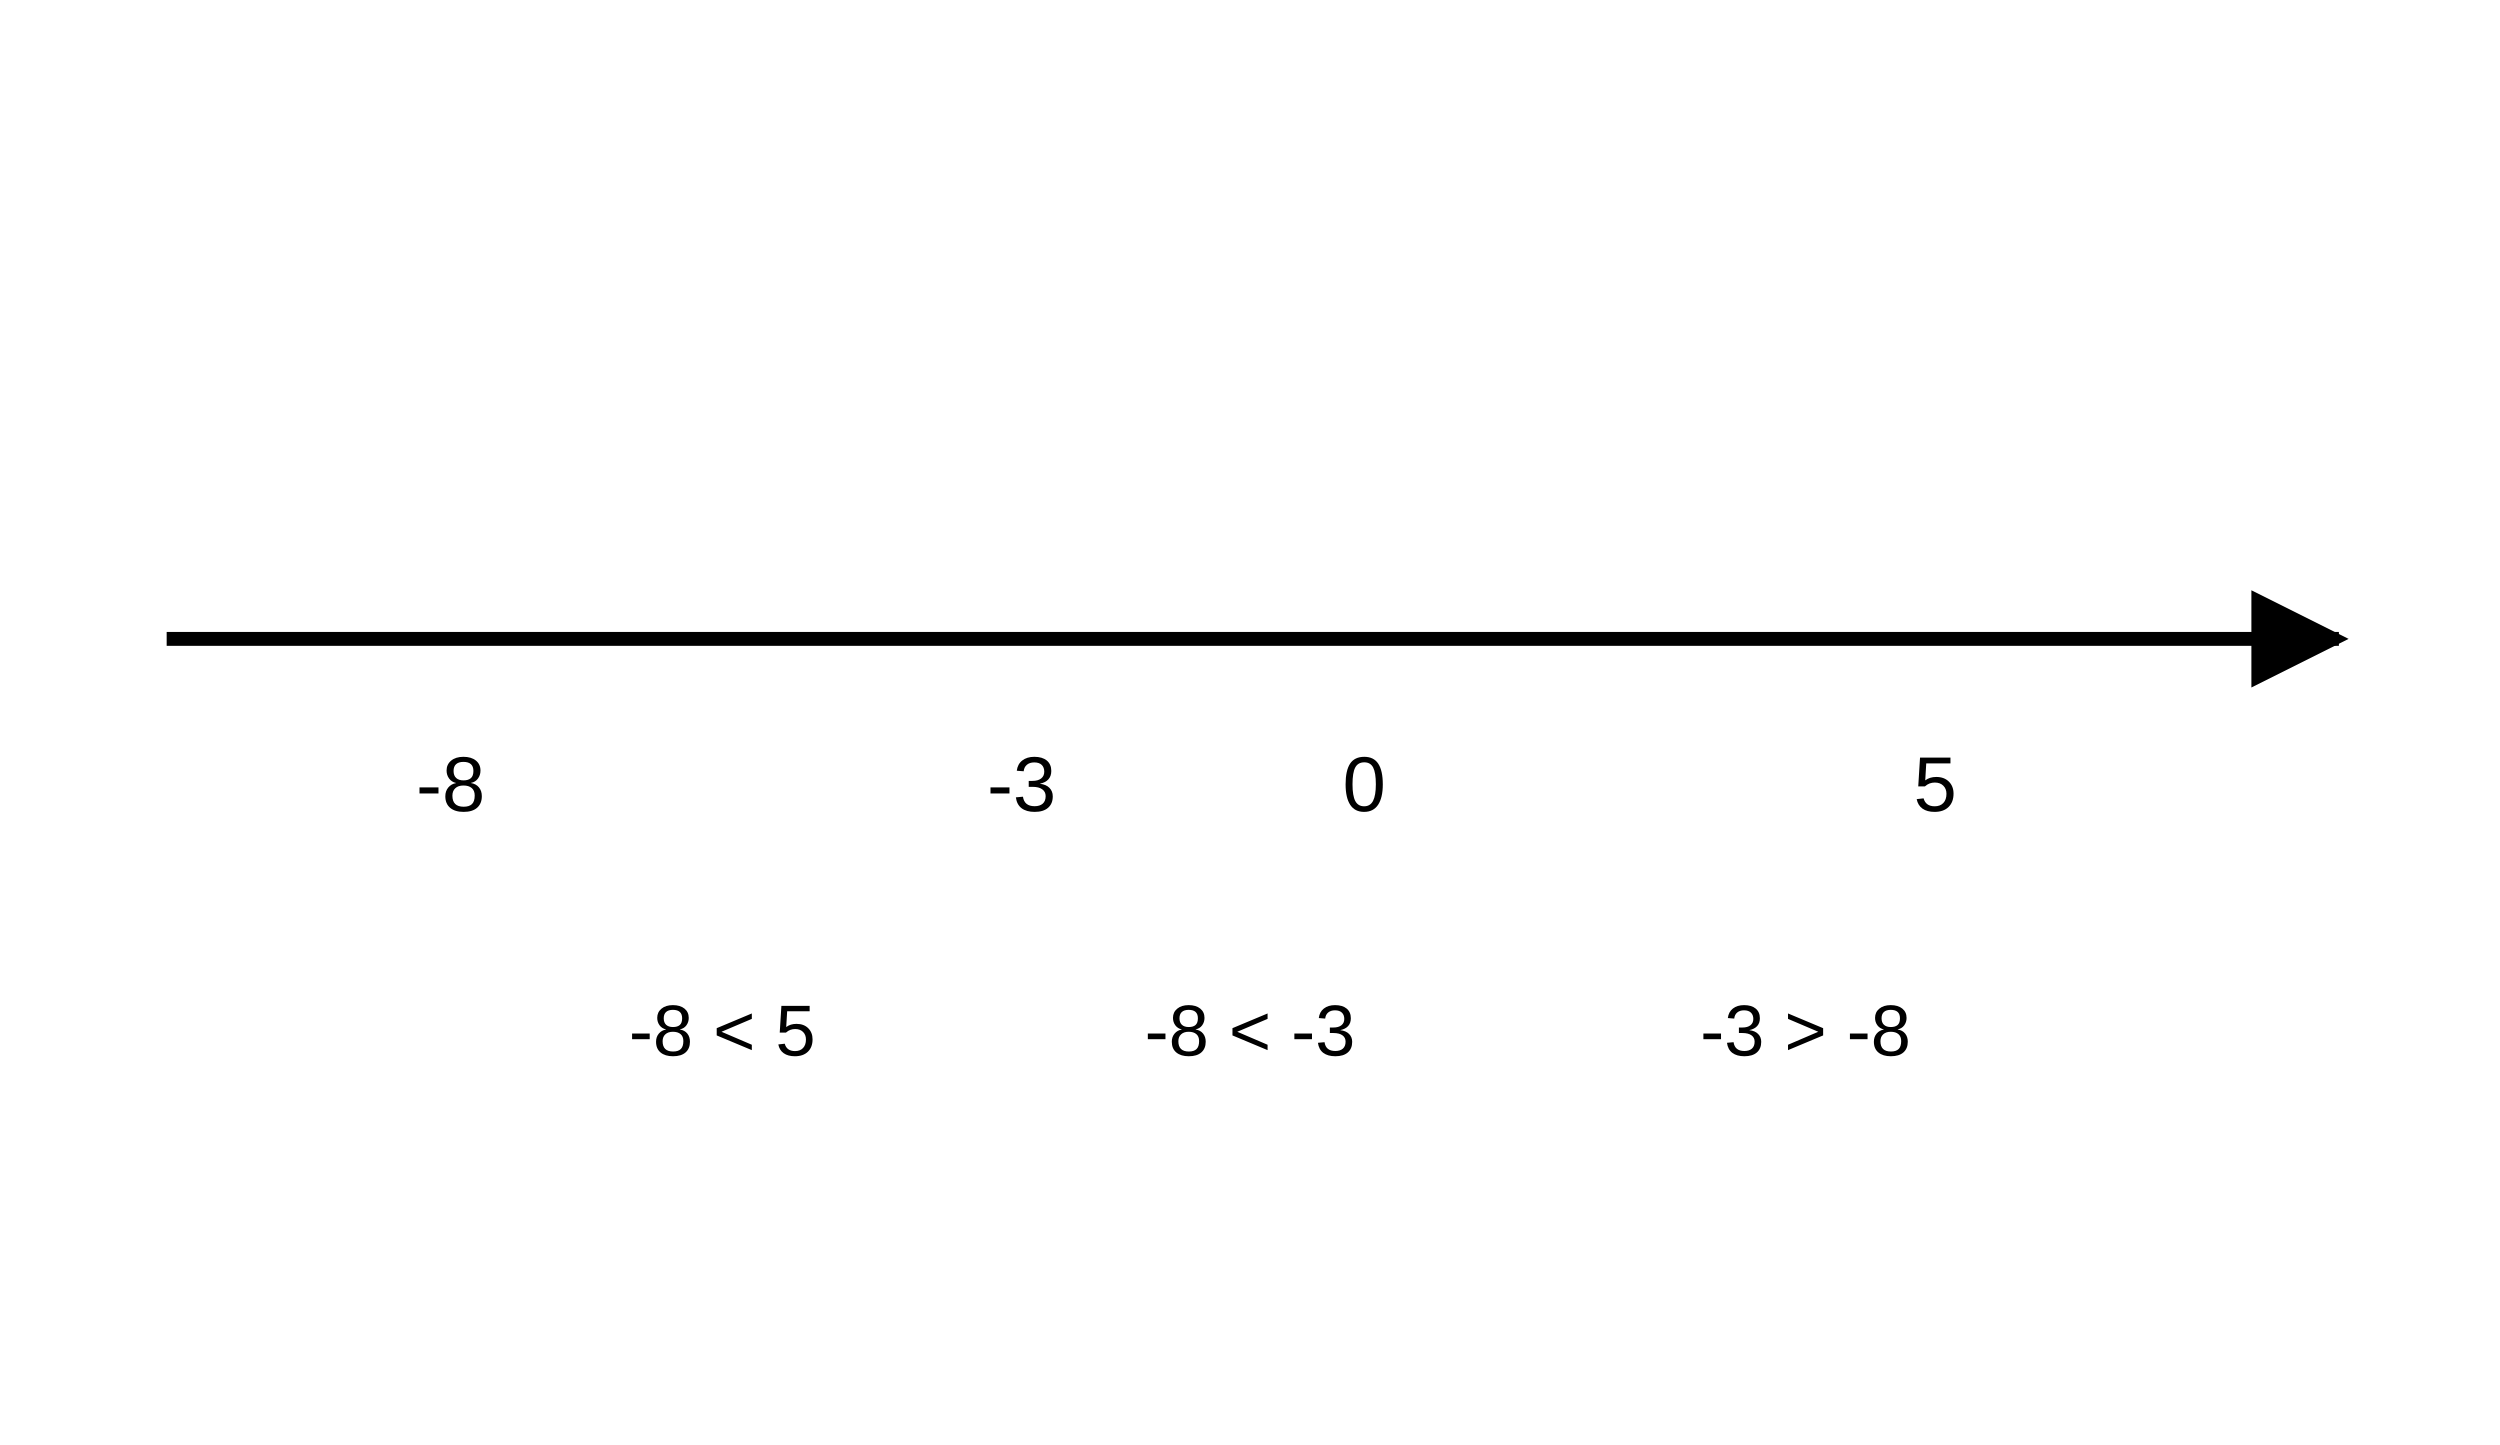
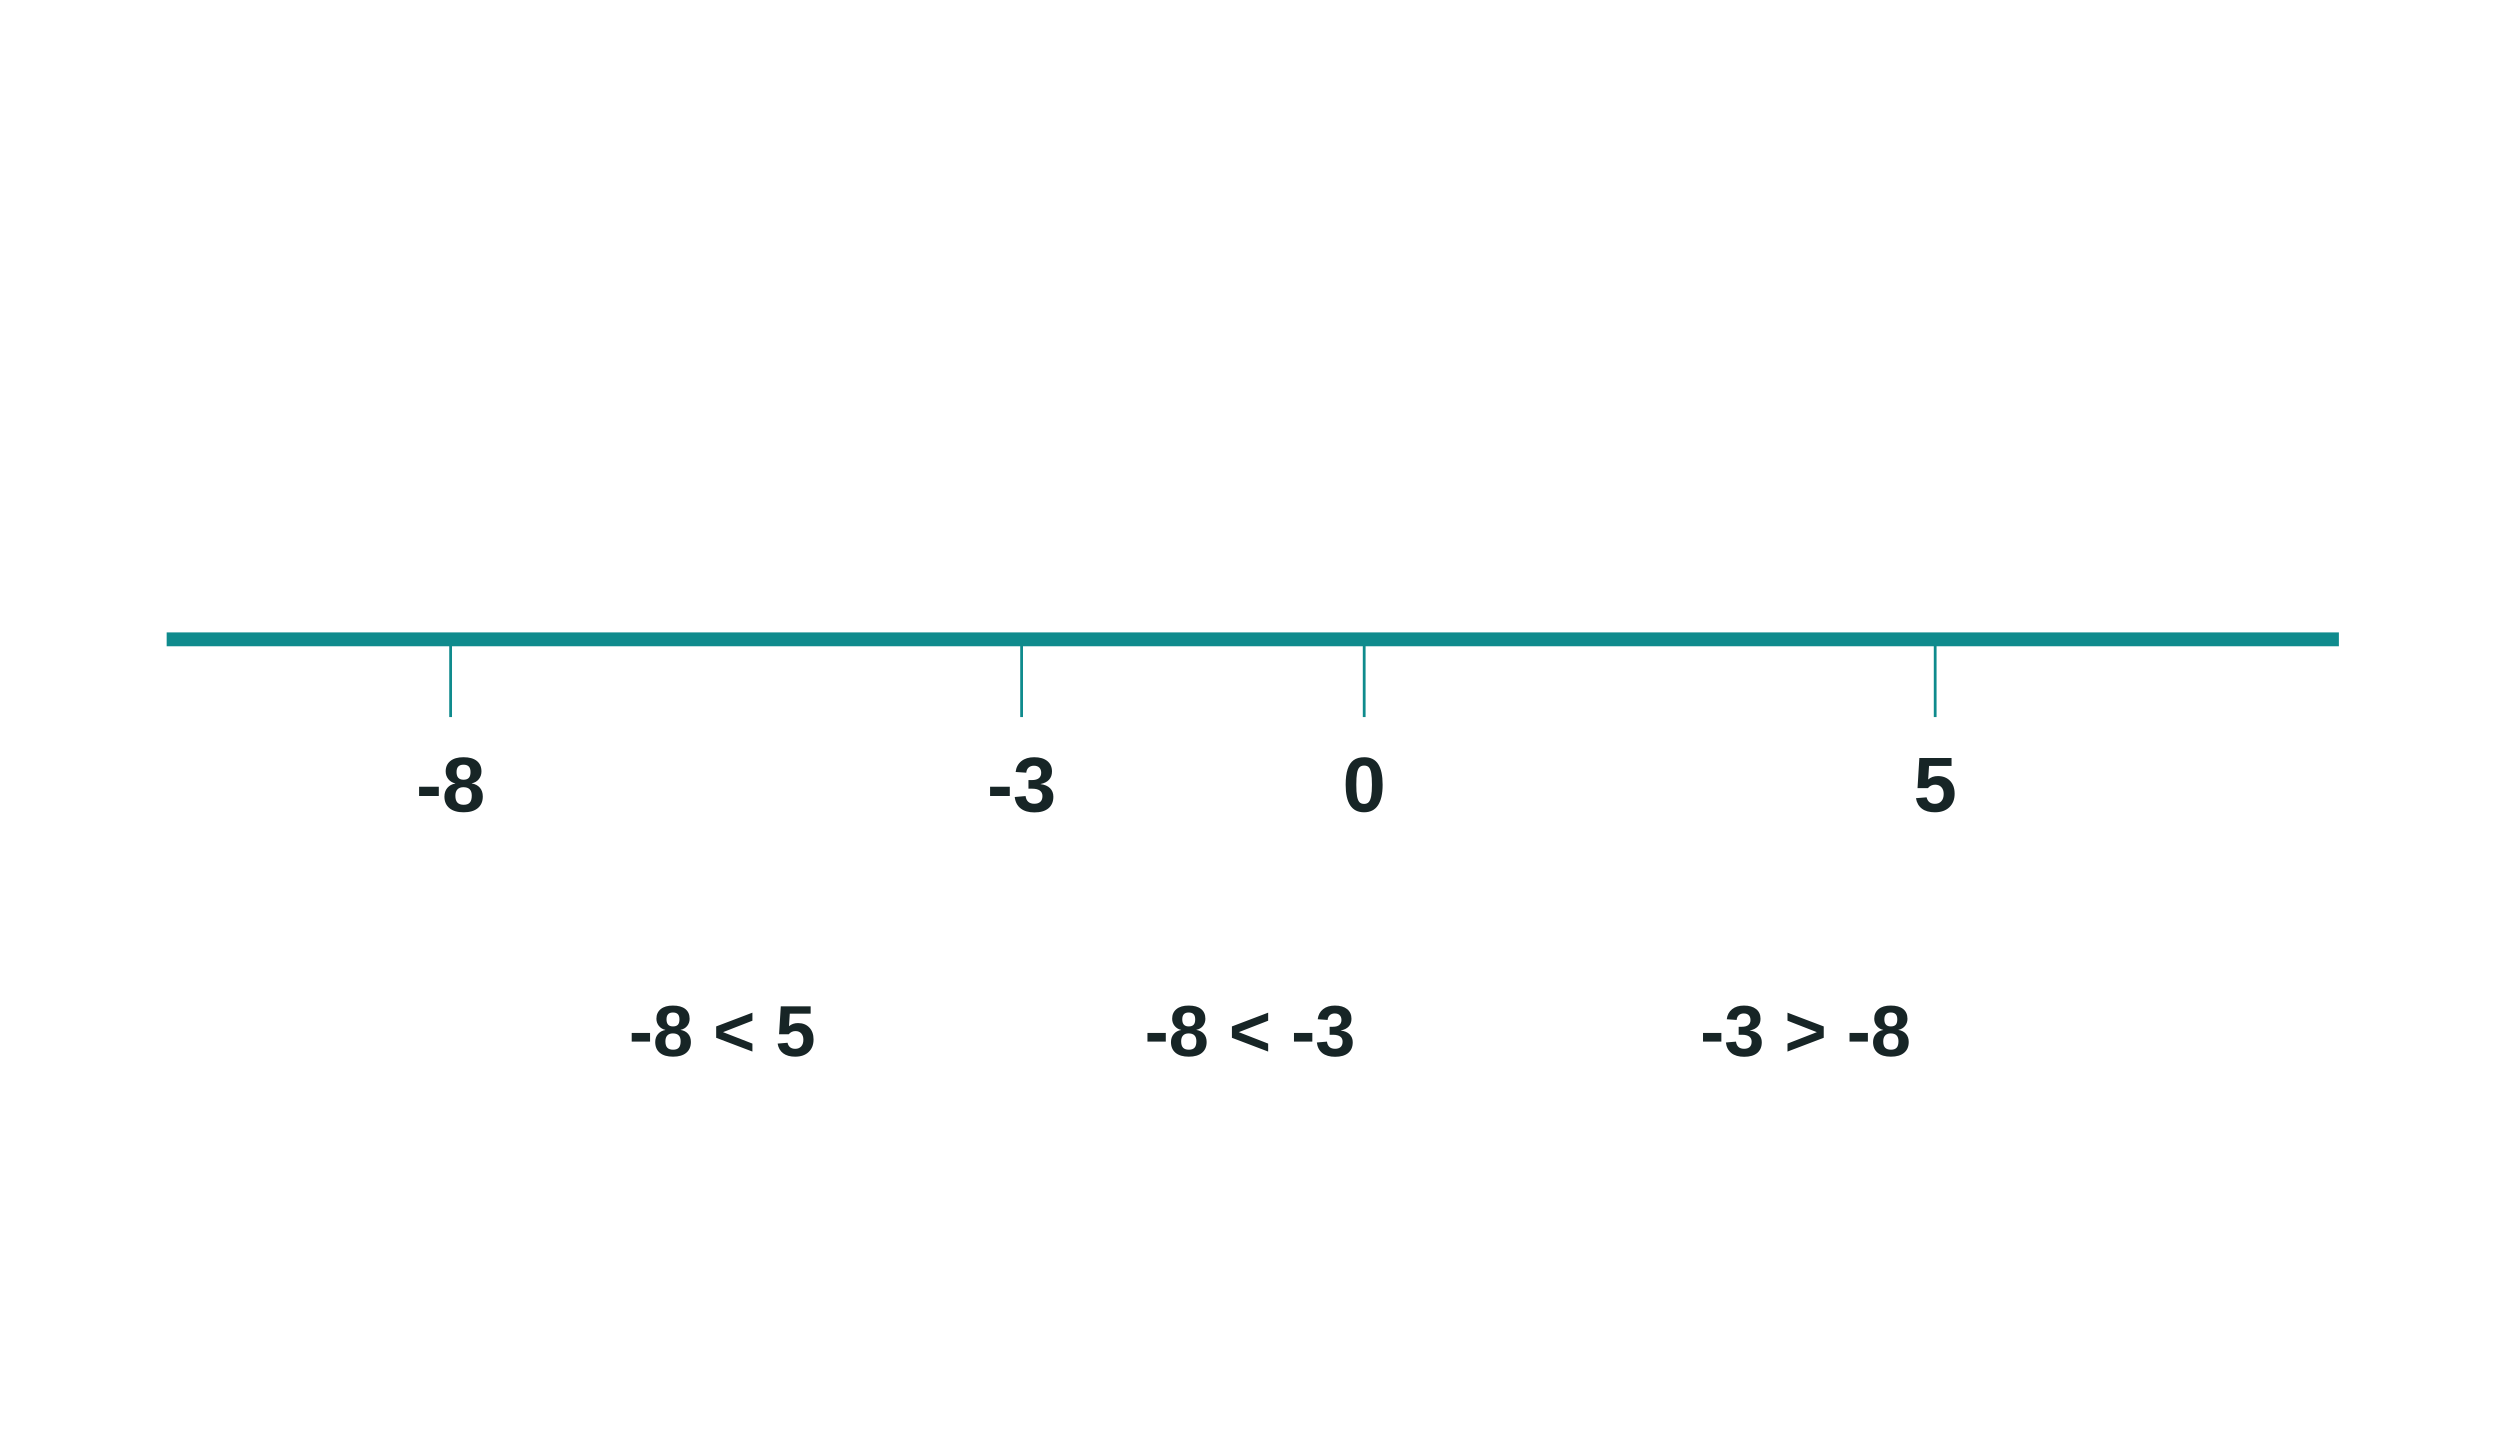
- <svg xmlns="http://www.w3.org/2000/svg" viewBox="0 0 900 520" role="img" aria-labelledby="title desc">
+ <svg xmlns="http://www.w3.org/2000/svg" width="1024" height="592" style="overflow: hidden; display: block; background: rgb(255, 255, 255);" viewBox="0 0 1024 592">
  <defs>
-     <marker id="arrow" viewBox="0 0 10 10" refX="9" refY="5" markerWidth="7" markerHeight="7" orient="auto">
-       <path d="M0 0L10 5L0 10z" fill="currentColor" />
-     </marker>
-     <pattern id="grid" width="40" height="40" patternUnits="userSpaceOnUse">
-       <path d="M40 0H0V40" fill="none" stroke="#cbd5e1" stroke-width="1" />
-     </pattern>
+     <filter id="board_f1" width="300%" height="300%" filterUnits="userSpaceOnUse">
+       <feOffset in="SourceGraphic" result="offOut" dx="5" dy="5" />
+       <feColorMatrix in="offOut" result="colorOut" type="matrix" values="0.1 0 0 0 0  0 0.1 0 0 0  0 0 0.1 0 0  0 0 0 1 0" />
+       <feGaussianBlur in="colorOut" result="blurOut" stdDeviation="3" />
+       <feBlend in="SourceGraphic" in2="blurOut" mode="normal" />
+     </filter>
+     <clipPath id="board_ClipFull">
+       <rect x="0" y="0" width="1024" height="592" rx="10" ry="10" />
+     </clipPath>
  </defs>
-   <g font-family="Arial, sans-serif" font-size="28" text-anchor="middle" fill="currentColor">
-     <line x1="60" y1="230" x2="842" y2="230" stroke="currentColor" stroke-width="5" marker-end="url(#arrow)" />
-     <line x1="162.222" y1="230" x2="162.222" y2="258" />
-     <text x="162.222" y="292">-8</text>
-     <line x1="367.778" y1="230" x2="367.778" y2="258" />
-     <text x="367.778" y="292">-3</text>
-     <line x1="491.111" y1="230" x2="491.111" y2="258" />
-     <text x="491.111" y="292">0</text>
-     <line x1="696.667" y1="230" x2="696.667" y2="258" />
-     <text x="696.667" y="292">5</text>
+   <g />
+   <g />
+   <g />
+   <g />
+   <g />
+   <g>
+     <path id="board_jxgBoard1G1" stroke-linecap="round" stroke-linejoin="round" fill-rule="evenodd" stroke="#D55E00" stroke-opacity="1" stroke-width="1px" pointer-events="visibleStroke" fill-opacity="0" tabindex="null" d="M 0 0" display="none" style="position: absolute; transition: fill 100ms, fill-opacity 100ms, stroke 100ms, stroke-opacity 100ms, stroke-width 100ms; clip-path: url(&quot;#board_ClipFull&quot;); visibility: hidden;" />
+     <path id="board_jxgBoard1G2" stroke-linecap="round" stroke-linejoin="round" fill-rule="evenodd" stroke="#D55E00" stroke-opacity="1" stroke-width="1px" pointer-events="visibleStroke" fill-opacity="0" tabindex="null" d="M 0 0" display="none" style="position: absolute; transition: fill 100ms, fill-opacity 100ms, stroke 100ms, stroke-opacity 100ms, stroke-width 100ms; clip-path: url(&quot;#board_ClipFull&quot;); visibility: hidden;" />
  </g>
-   <g fill="currentColor" font-family="Arial, sans-serif" font-size="26" text-anchor="middle">
-     <text x="260" y="380">-8 &lt; 5</text>
-     <text x="450" y="380">-8 &lt; -3</text>
-     <text x="650" y="380">-3 &gt; -8</text>
+   <g />
+   <g>
+     <line id="board_ld-segment-1" stroke="#0f8b8d" stroke-opacity="1" stroke-width="5.689px" pointer-events="visibleStroke" fill-opacity="0" tabindex="-1" x1="68.267" y1="261.867" x2="958.009" y2="261.867" stroke-linecap="butt" display="inline" style="position: absolute; clip-path: url(&quot;#board_ClipFull&quot;); visibility: inherit;" />
+     <line id="board_ld-segment-2" stroke="#0f8b8d" stroke-opacity="1" stroke-width="1.138px" pointer-events="visibleStroke" fill-opacity="0" tabindex="-1" x1="184.573" y1="261.867" x2="184.573" y2="293.724" stroke-linecap="butt" display="inline" style="position: absolute; clip-path: url(&quot;#board_ClipFull&quot;); visibility: inherit;" />
+     <line id="board_ld-segment-3" stroke="#0f8b8d" stroke-opacity="1" stroke-width="1.138px" pointer-events="visibleStroke" fill-opacity="0" tabindex="-1" x1="418.449" y1="261.867" x2="418.449" y2="293.724" stroke-linecap="butt" display="inline" style="position: absolute; clip-path: url(&quot;#board_ClipFull&quot;); visibility: inherit;" />
+     <line id="board_ld-segment-4" stroke="#0f8b8d" stroke-opacity="1" stroke-width="1.138px" pointer-events="visibleStroke" fill-opacity="0" tabindex="-1" x1="558.775" y1="261.867" x2="558.775" y2="293.724" stroke-linecap="butt" display="inline" style="position: absolute; clip-path: url(&quot;#board_ClipFull&quot;); visibility: inherit;" />
+     <line id="board_ld-segment-5" stroke="#0f8b8d" stroke-opacity="1" stroke-width="1.138px" pointer-events="visibleStroke" fill-opacity="0" tabindex="-1" x1="792.652" y1="261.867" x2="792.652" y2="293.724" stroke-linecap="butt" display="inline" style="position: absolute; clip-path: url(&quot;#board_ClipFull&quot;); visibility: inherit;" />
+   </g>
+   <g />
+   <g>
+     <ellipse id="board_jxgBoard1P3" stroke="#D55E00" stroke-opacity="1" stroke-width="2px" fill="#D55E00" pointer-events="visiblePainted" fill-opacity="1" tabindex="null" cx="68.267" cy="261.867" rx="4" ry="4" display="none" style="position: absolute; transition: fill 100ms, fill-opacity 100ms, stroke 100ms, stroke-opacity 100ms, stroke-width 100ms, width 100ms, height 100ms, rx 100ms, ry 100ms; clip-path: url(&quot;#board_ClipFull&quot;); visibility: hidden;" />
+     <ellipse id="board_jxgBoard1P4" stroke="#D55E00" stroke-opacity="1" stroke-width="2px" fill="#D55E00" pointer-events="visiblePainted" fill-opacity="1" tabindex="null" cx="958.009" cy="261.867" rx="4" ry="4" display="none" style="position: absolute; transition: fill 100ms, fill-opacity 100ms, stroke 100ms, stroke-opacity 100ms, stroke-width 100ms, width 100ms, height 100ms, rx 100ms, ry 100ms; clip-path: url(&quot;#board_ClipFull&quot;); visibility: hidden;" />
+     <ellipse id="board_jxgBoard1P6" stroke="#D55E00" stroke-opacity="1" stroke-width="2px" fill="#D55E00" pointer-events="visiblePainted" fill-opacity="1" tabindex="null" cx="184.573" cy="261.867" rx="4" ry="4" display="none" style="position: absolute; transition: fill 100ms, fill-opacity 100ms, stroke 100ms, stroke-opacity 100ms, stroke-width 100ms, width 100ms, height 100ms, rx 100ms, ry 100ms; clip-path: url(&quot;#board_ClipFull&quot;); visibility: hidden;" />
+     <ellipse id="board_jxgBoard1P7" stroke="#D55E00" stroke-opacity="1" stroke-width="2px" fill="#D55E00" pointer-events="visiblePainted" fill-opacity="1" tabindex="null" cx="184.573" cy="293.724" rx="4" ry="4" display="none" style="position: absolute; transition: fill 100ms, fill-opacity 100ms, stroke 100ms, stroke-opacity 100ms, stroke-width 100ms, width 100ms, height 100ms, rx 100ms, ry 100ms; clip-path: url(&quot;#board_ClipFull&quot;); visibility: hidden;" />
+     <ellipse id="board_jxgBoard1P9" stroke="#D55E00" stroke-opacity="1" stroke-width="2px" fill="#D55E00" pointer-events="visiblePainted" fill-opacity="1" tabindex="null" cx="418.449" cy="261.867" rx="4" ry="4" display="none" style="position: absolute; transition: fill 100ms, fill-opacity 100ms, stroke 100ms, stroke-opacity 100ms, stroke-width 100ms, width 100ms, height 100ms, rx 100ms, ry 100ms; clip-path: url(&quot;#board_ClipFull&quot;); visibility: hidden;" />
+     <ellipse id="board_jxgBoard1P10" stroke="#D55E00" stroke-opacity="1" stroke-width="2px" fill="#D55E00" pointer-events="visiblePainted" fill-opacity="1" tabindex="null" cx="418.449" cy="293.724" rx="4" ry="4" display="none" style="position: absolute; transition: fill 100ms, fill-opacity 100ms, stroke 100ms, stroke-opacity 100ms, stroke-width 100ms, width 100ms, height 100ms, rx 100ms, ry 100ms; clip-path: url(&quot;#board_ClipFull&quot;); visibility: hidden;" />
+     <ellipse id="board_jxgBoard1P12" stroke="#D55E00" stroke-opacity="1" stroke-width="2px" fill="#D55E00" pointer-events="visiblePainted" fill-opacity="1" tabindex="null" cx="558.775" cy="261.867" rx="4" ry="4" display="none" style="position: absolute; transition: fill 100ms, fill-opacity 100ms, stroke 100ms, stroke-opacity 100ms, stroke-width 100ms, width 100ms, height 100ms, rx 100ms, ry 100ms; clip-path: url(&quot;#board_ClipFull&quot;); visibility: hidden;" />
+     <ellipse id="board_jxgBoard1P13" stroke="#D55E00" stroke-opacity="1" stroke-width="2px" fill="#D55E00" pointer-events="visiblePainted" fill-opacity="1" tabindex="null" cx="558.775" cy="293.724" rx="4" ry="4" display="none" style="position: absolute; transition: fill 100ms, fill-opacity 100ms, stroke 100ms, stroke-opacity 100ms, stroke-width 100ms, width 100ms, height 100ms, rx 100ms, ry 100ms; clip-path: url(&quot;#board_ClipFull&quot;); visibility: hidden;" />
+     <ellipse id="board_jxgBoard1P15" stroke="#D55E00" stroke-opacity="1" stroke-width="2px" fill="#D55E00" pointer-events="visiblePainted" fill-opacity="1" tabindex="null" cx="792.652" cy="261.867" rx="4" ry="4" display="none" style="position: absolute; transition: fill 100ms, fill-opacity 100ms, stroke 100ms, stroke-opacity 100ms, stroke-width 100ms, width 100ms, height 100ms, rx 100ms, ry 100ms; clip-path: url(&quot;#board_ClipFull&quot;); visibility: hidden;" />
+     <ellipse id="board_jxgBoard1P16" stroke="#D55E00" stroke-opacity="1" stroke-width="2px" fill="#D55E00" pointer-events="visiblePainted" fill-opacity="1" tabindex="null" cx="792.652" cy="293.724" rx="4" ry="4" display="none" style="position: absolute; transition: fill 100ms, fill-opacity 100ms, stroke 100ms, stroke-opacity 100ms, stroke-width 100ms, width 100ms, height 100ms, rx 100ms, ry 100ms; clip-path: url(&quot;#board_ClipFull&quot;); visibility: hidden;" />
+   </g>
+   <g />
+   <g />
+   <g />
+   <g />
+   <g />
+   <g />
+   <g />
+   <g />
+   <g />
+   <g />
+   <g id="ld-label-layer">
+     <text fill="#172526" font-family="Arial, Helvetica, sans-serif" font-size="31.858" font-weight="600" dominant-baseline="alphabetic" data-label-id="text-1-label" x="184.573" y="332.409" text-anchor="middle">-8</text>
+     <text fill="#172526" font-family="Arial, Helvetica, sans-serif" font-size="31.858" font-weight="600" dominant-baseline="alphabetic" data-label-id="text-2-label" x="418.449" y="332.409" text-anchor="middle">-3</text>
+     <text fill="#172526" font-family="Arial, Helvetica, sans-serif" font-size="31.858" font-weight="600" dominant-baseline="alphabetic" data-label-id="text-3-label" x="558.775" y="332.409" text-anchor="middle">0</text>
+     <text fill="#172526" font-family="Arial, Helvetica, sans-serif" font-size="31.858" font-weight="600" dominant-baseline="alphabetic" data-label-id="text-4-label" x="792.652" y="332.409" text-anchor="middle">5</text>
+     <text fill="#172526" font-family="Arial, Helvetica, sans-serif" font-size="29.582" font-weight="600" dominant-baseline="alphabetic" data-label-id="text-5-label" x="295.822" y="432.533" text-anchor="middle">-8 &lt; 5</text>
+     <text fill="#172526" font-family="Arial, Helvetica, sans-serif" font-size="29.582" font-weight="600" dominant-baseline="alphabetic" data-label-id="text-6-label" x="512" y="432.533" text-anchor="middle">-8 &lt; -3</text>
+     <text fill="#172526" font-family="Arial, Helvetica, sans-serif" font-size="29.582" font-weight="600" dominant-baseline="alphabetic" data-label-id="text-7-label" x="739.556" y="432.533" text-anchor="middle">-3 &gt; -8</text>
  </g>
</svg>
